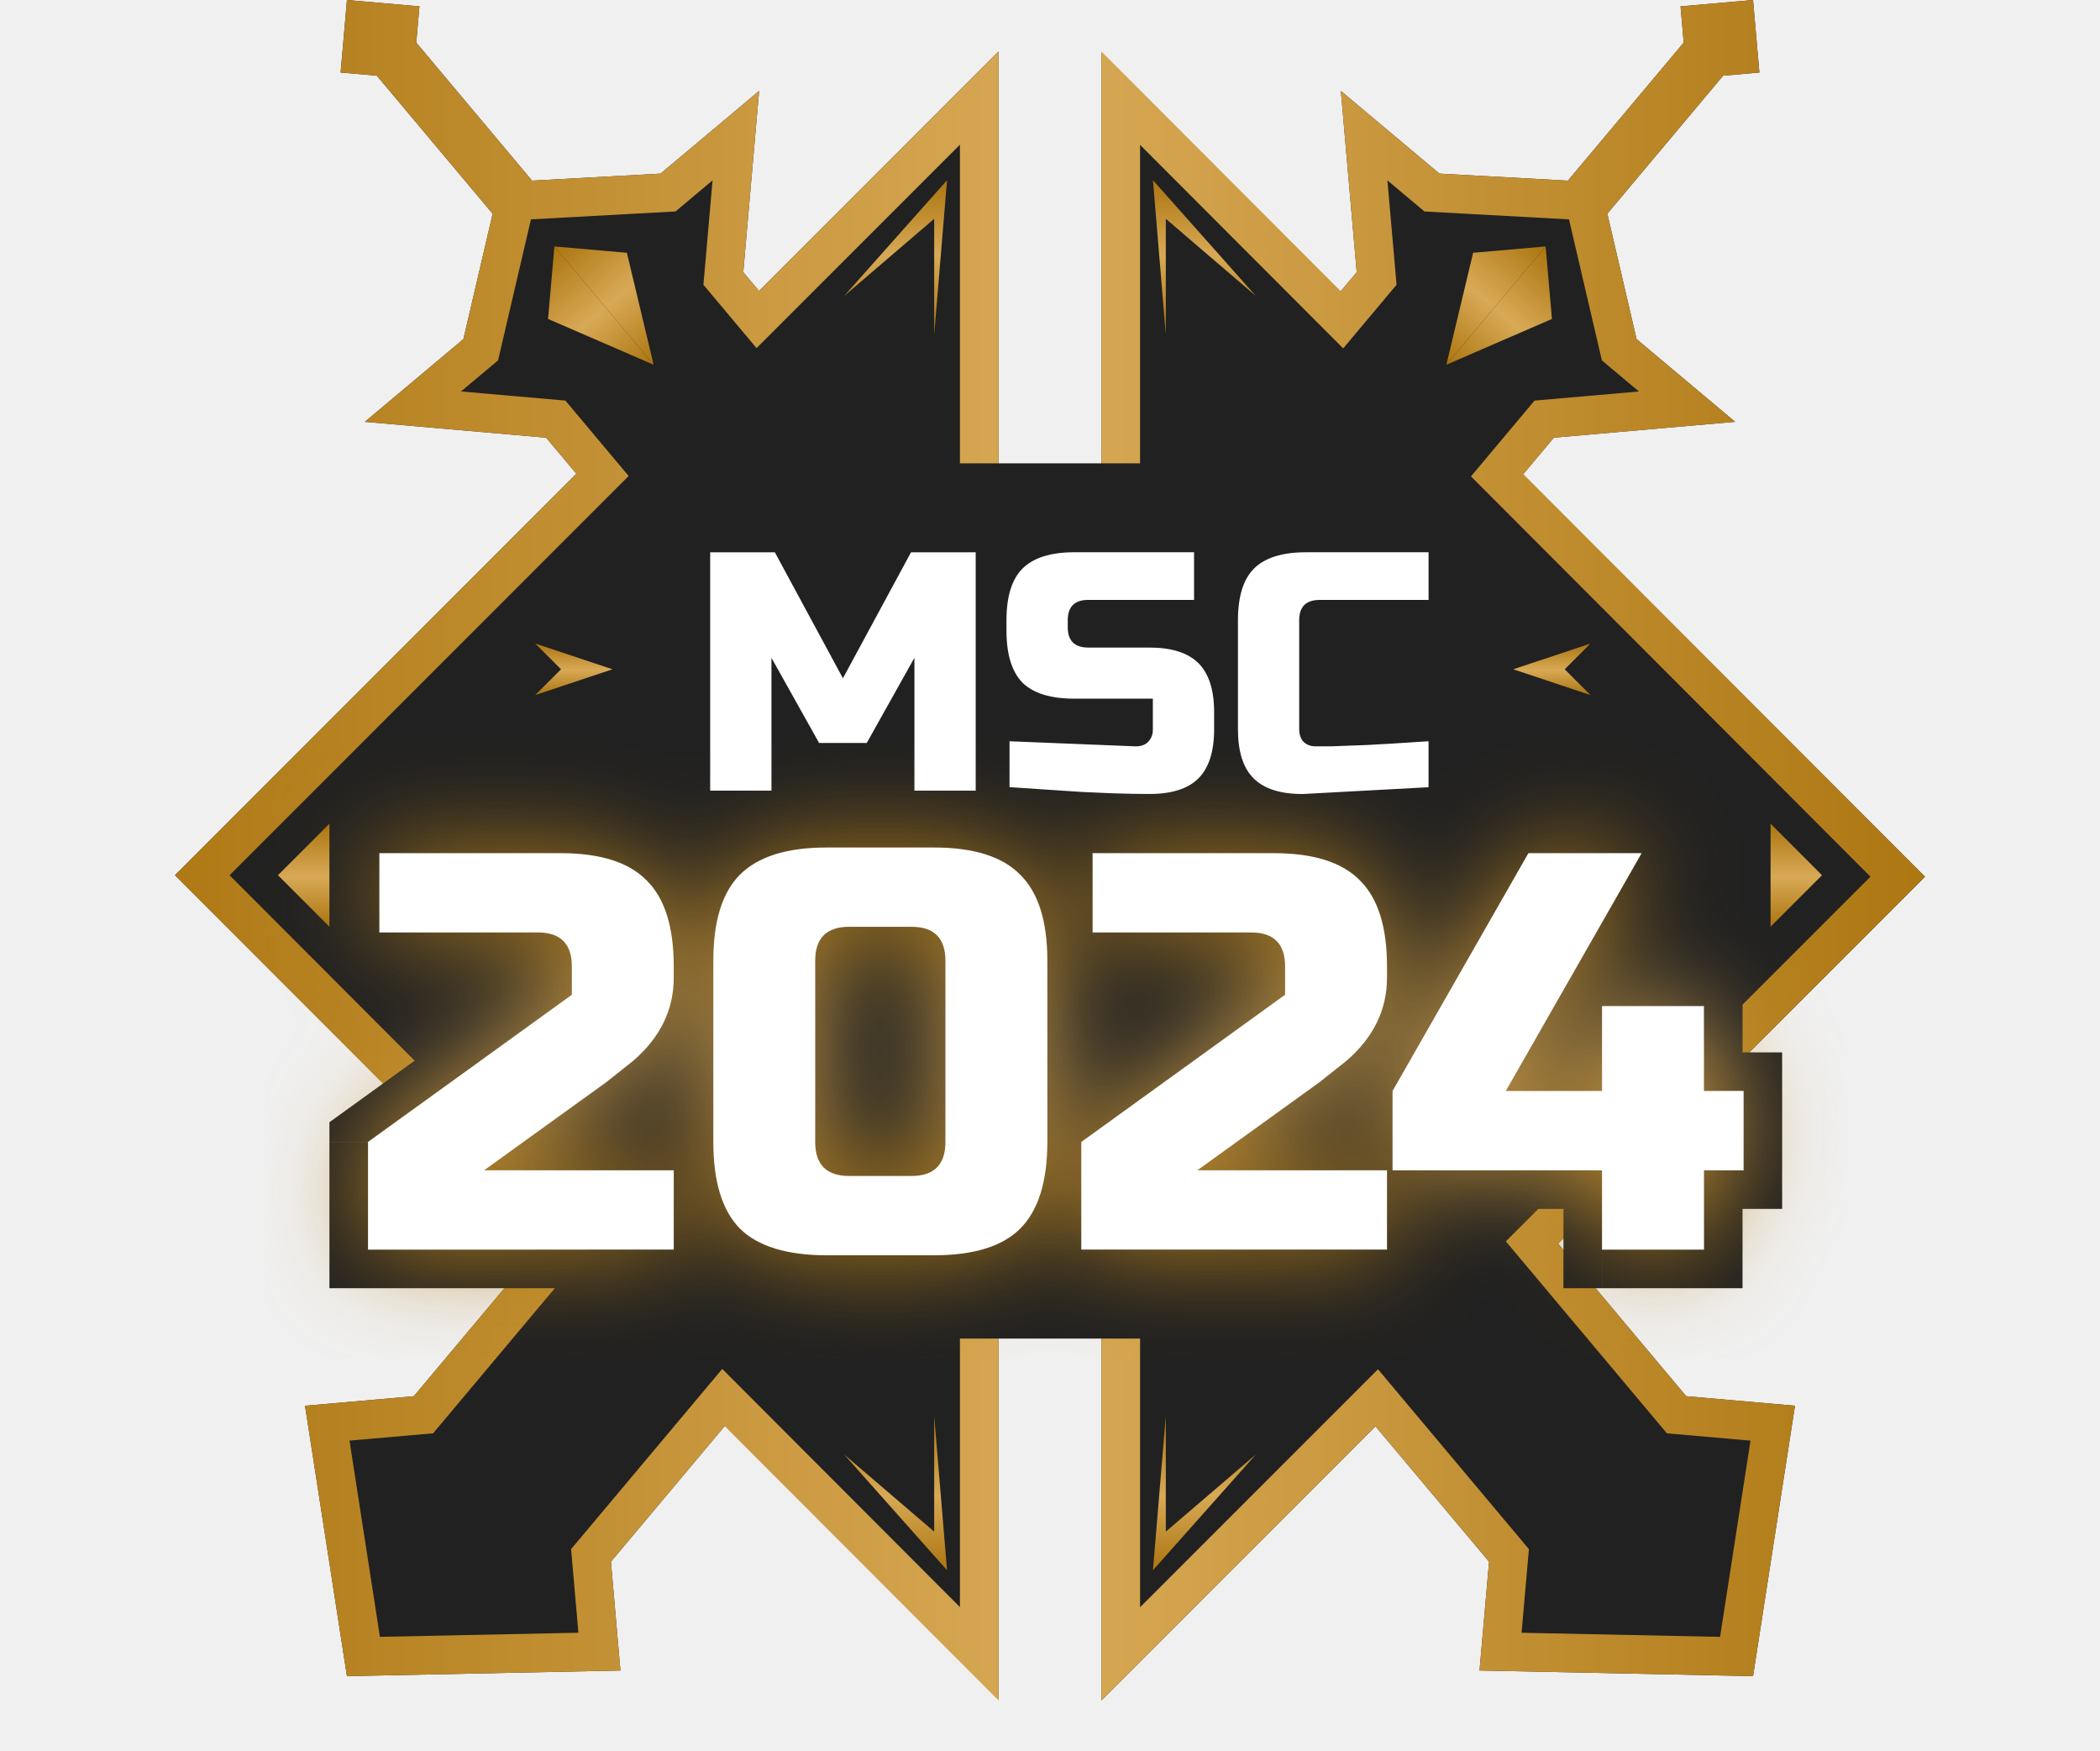
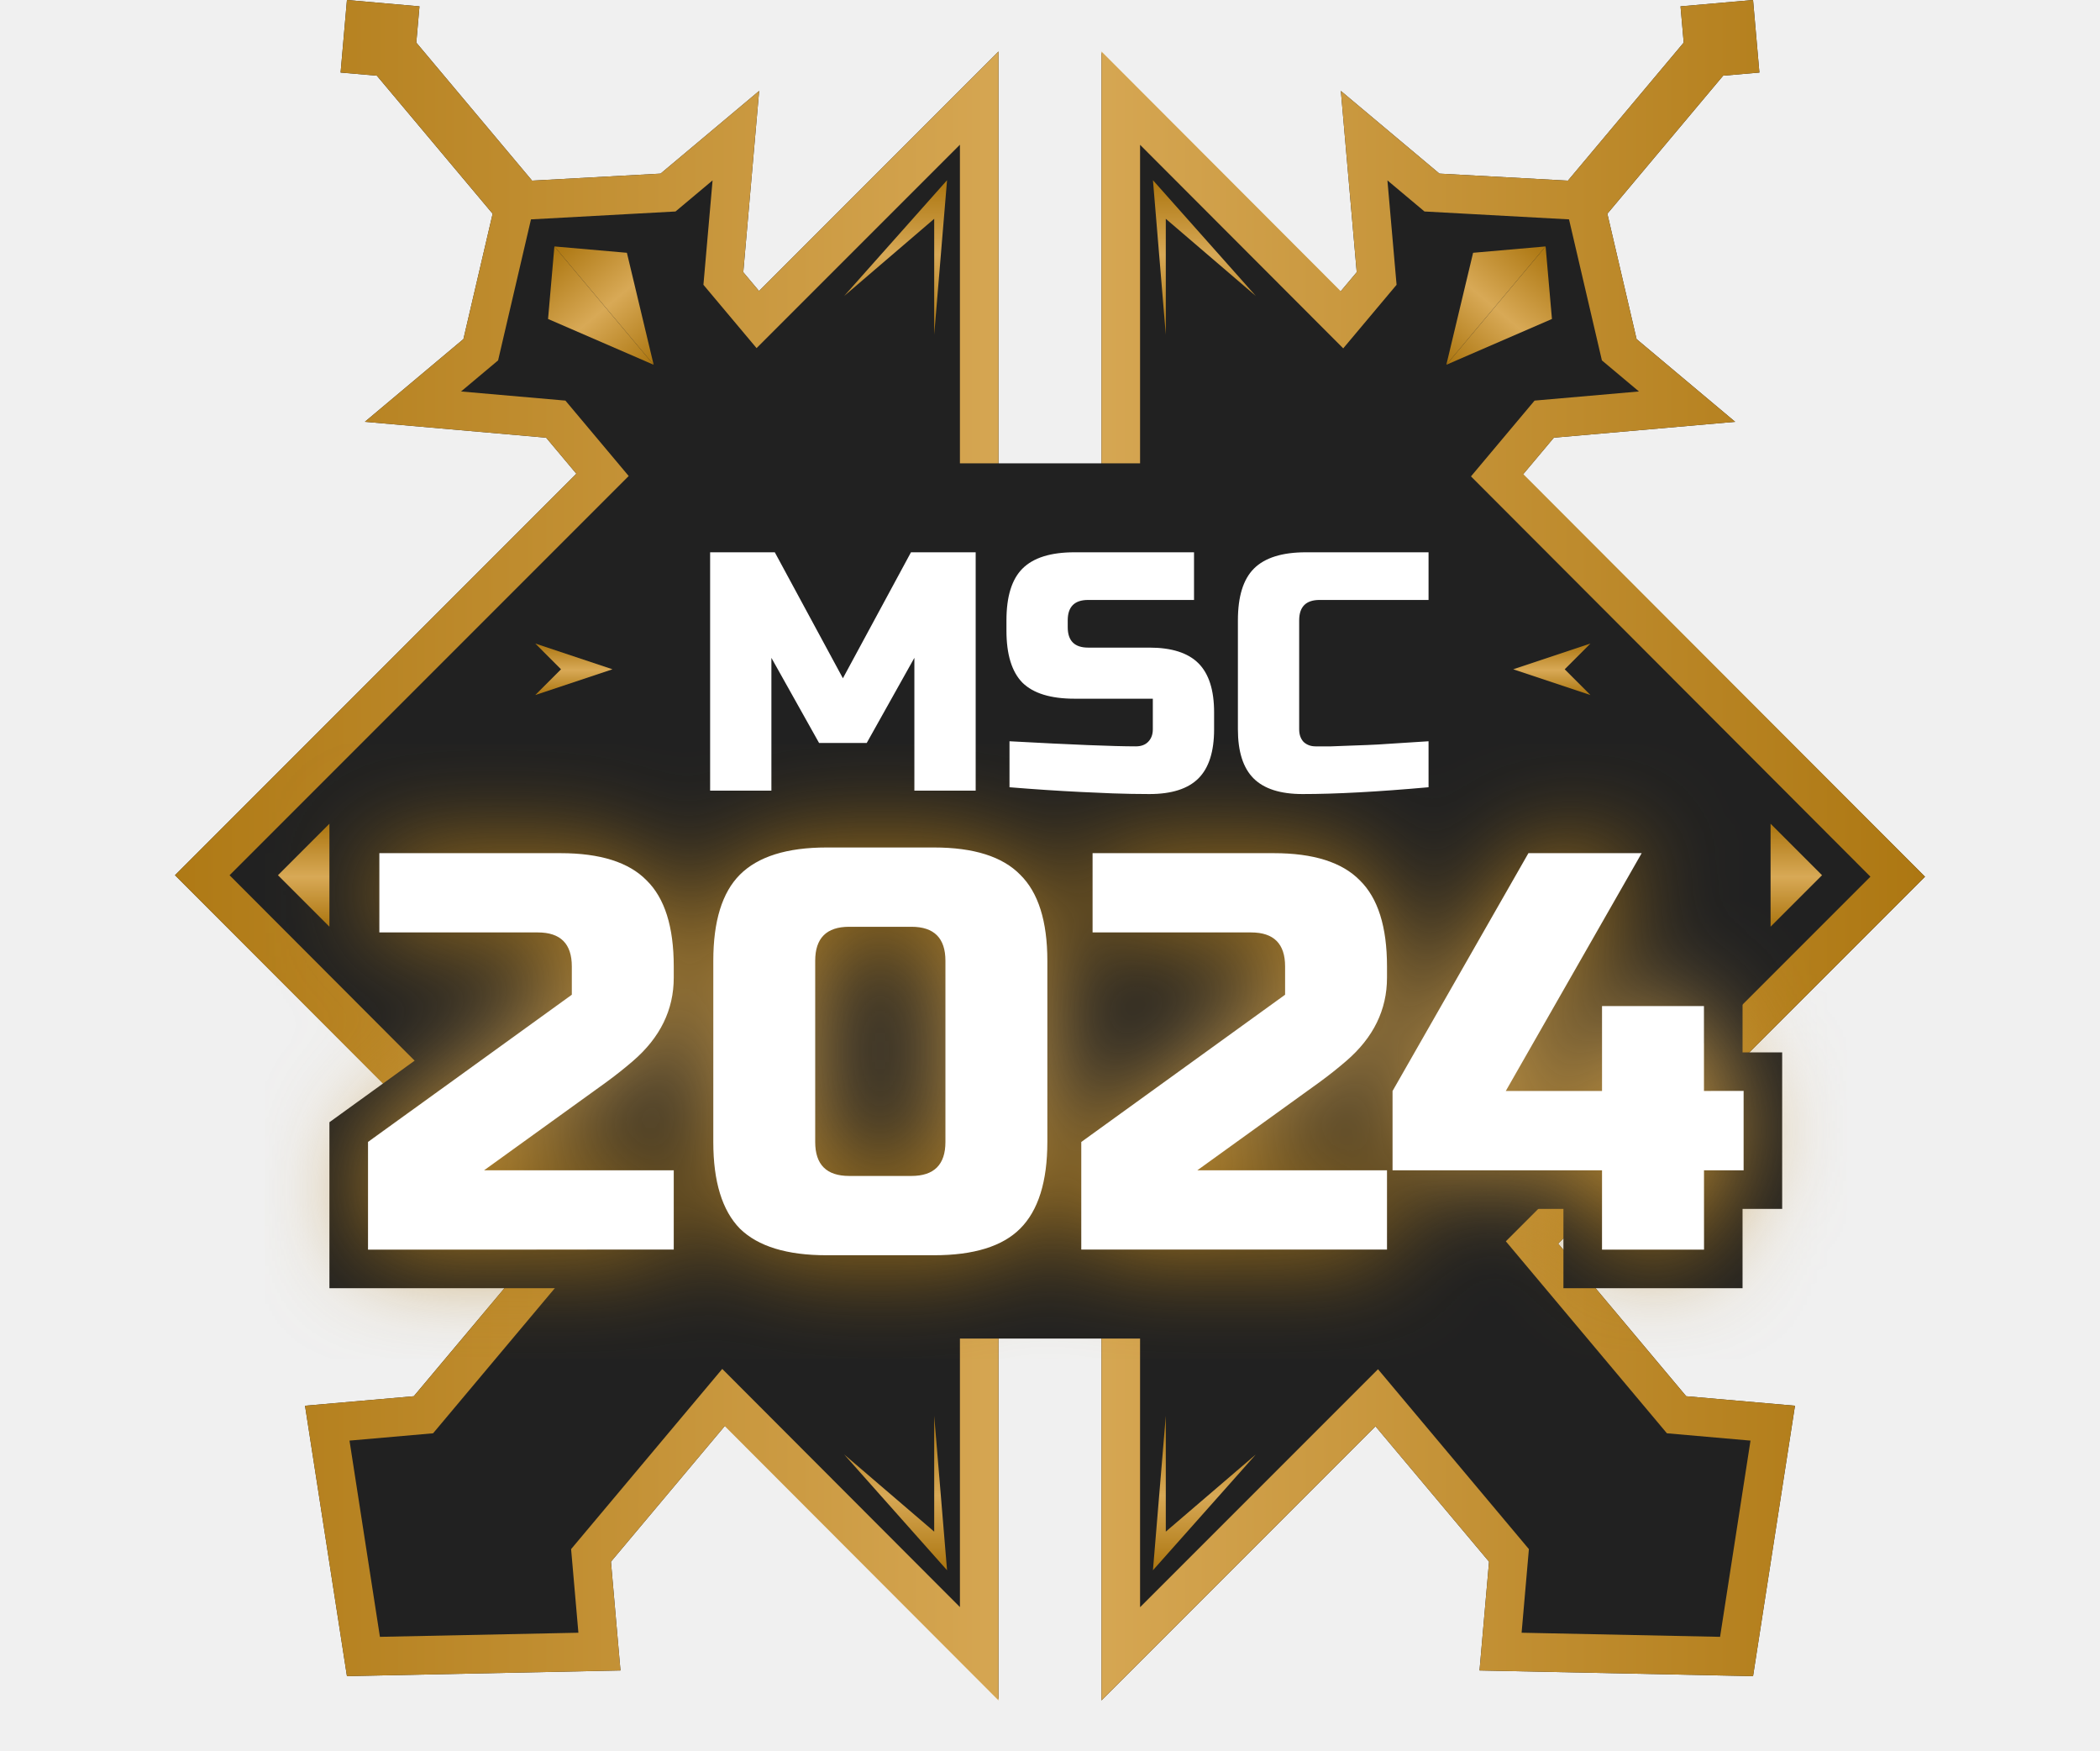
- <svg xmlns="http://www.w3.org/2000/svg" width="84" height="70" fill="none">
-   <g fill-rule="evenodd">
-     <path d="M70.376 2.901L70.122 0l-2.901.254.127 1.45-4.632 5.52-5.139-.281-3.943-3.308.634 7.251-.658.784-9.552-9.552v20.936L42 25.507l-2.059-2.454V2.059l-9.579 9.579-.631-.752.634-7.251-3.943 3.308-5.139.281-4.632-5.52.127-1.45L13.878 0l-.254 2.901 1.45.127 4.632 5.52-1.169 5.012-3.943 3.309 7.251.634 1.21 1.442L7 35l14.7 14.7-5.148 6.135-4.351.381 1.677 10.814 10.94-.226-.381-4.351 4.569-5.445 10.935 10.934V43.976L42 41.522l2.059 2.454V68L55.02 57.039l4.542 5.413-.381 4.351 10.941.226 1.677-10.814-4.351-.381-5.121-6.103L77 35.059 60.918 18.976l1.236-1.474 7.251-.634-3.943-3.309-1.169-5.012 4.632-5.52 1.45-.127z" fill="#212121" />
-     <path d="M62.154 17.503l7.251-.634-3.943-3.309-1.169-5.012 4.632-5.52 1.45-.127L70.122 0l-2.901.254.127 1.45-4.632 5.52-5.139-.281-3.943-3.308.634 7.251-.639.761-9.571-9.588v20.995L42 25.507l-2.059-2.454V2.059l-9.579 9.579-.631-.752.634-7.251-3.943 3.308-5.139.281-4.632-5.52.127-1.45L13.878 0l-.254 2.901 1.45.127 4.632 5.52-1.169 5.012-3.943 3.309 7.251.634 1.21 1.442L7 35l14.688 14.714-5.136 6.121-4.351.381 1.677 10.814 10.94-.226-.381-4.351 4.551-5.424L39.941 68V43.976L42 41.522l2.059 2.454V68L55.02 57.039l4.542 5.413-.381 4.351 10.941.226 1.677-10.814-4.351-.381-5.121-6.103L77 35.059 60.931 18.961l1.224-1.458zm12.663 17.555L58.839 19.051l2.543-3.031 4.175-.365-1.482-1.243-1.315-5.639-5.782-.316-1.481-1.243.365 4.175-2.134 2.543-8.126-8.14v17.824L42 27.909l-3.603-4.294V5.787l-8.135 8.134-2.125-2.533.365-4.175-1.482 1.243-5.782.316-1.315 5.639-1.482 1.243 4.175.365 2.53 3.016L9.183 35.001 23.78 49.624l-6.456 7.694-3.344.292 1.217 7.847 7.939-.164-.292-3.344 6.046-7.206 9.507 9.524V43.414L42 39.12l3.603 4.294v20.859l9.517-9.517 6.036 7.194-.293 3.344 7.94.164 1.217-7.847-3.344-.292-6.442-7.677 14.583-14.583z" fill="url(#C)" />
+ <svg xmlns="http://www.w3.org/2000/svg" width="84" height="70" viewBox="0 0 84 70" fill="none">
+   <g id="msc2024">
+     <g id="icon-sticker-msc2024-inside">
+       <path id="shape" fill-rule="evenodd" clip-rule="evenodd" d="M70.376 2.901L70.122 0L67.221 0.254L67.348 1.704L62.717 7.224L57.577 6.943L53.634 3.635L54.269 10.886L53.611 11.67L44.059 2.117V23.053L42 25.507L39.941 23.053V2.059L30.362 11.638L29.731 10.886L30.366 3.635L26.423 6.943L21.284 7.224L16.652 1.704L16.779 0.254L13.878 0L13.624 2.901L15.075 3.027L19.706 8.547L18.537 13.56L14.594 16.868L21.846 17.503L23.055 18.945L7 35L21.7 49.7L16.552 55.835L12.201 56.215L13.878 67.029L24.819 66.802L24.438 62.452L29.007 57.007L39.941 67.941V43.975L42 41.522L44.059 43.975V68L55.02 57.038L59.562 62.452L59.181 66.802L70.122 67.029L71.799 56.215L67.448 55.835L62.327 49.732L77 35.059L60.918 18.976L62.154 17.503L69.406 16.868L65.463 13.56L64.294 8.547L68.925 3.027L70.376 2.901Z" fill="#212121" />
+       <path id="stroke (Stroke)" fill-rule="evenodd" clip-rule="evenodd" d="M62.154 17.503L69.406 16.868L65.463 13.56L64.294 8.547L68.925 3.027L70.376 2.901L70.122 0L67.221 0.254L67.348 1.704L62.717 7.224L57.577 6.943L53.634 3.635L54.269 10.886L53.63 11.647L44.059 2.059V23.053L42 25.507L39.941 23.053V2.059L30.362 11.638L29.731 10.886L30.366 3.635L26.423 6.943L21.284 7.224L16.652 1.704L16.779 0.254L13.878 0L13.624 2.901L15.075 3.027L19.706 8.547L18.537 13.56L14.594 16.868L21.846 17.503L23.055 18.945L7 35L21.688 49.714L16.552 55.835L12.201 56.215L13.878 67.029L24.819 66.802L24.438 62.452L28.989 57.028L39.941 68V43.975L42 41.522L44.059 43.975V68L55.02 57.038L59.562 62.452L59.181 66.802L70.122 67.029L71.799 56.215L67.448 55.835L62.327 49.732L77 35.059L60.931 18.961L62.154 17.503ZM74.817 35.058L58.839 19.051L61.383 16.02L65.558 15.655L64.076 14.412L62.761 8.773L56.979 8.457L55.497 7.214L55.863 11.389L53.729 13.931L45.603 5.791V23.616L42 27.909L38.397 23.615V5.787L30.263 13.921L28.137 11.389L28.503 7.214L27.021 8.457L21.239 8.773L19.924 14.412L18.442 15.655L22.617 16.02L25.148 19.036L9.183 35.001L23.779 49.624L17.324 57.317L13.98 57.61L15.197 65.457L23.136 65.293L22.844 61.949L28.89 54.743L38.397 64.267V43.413L42 39.12L45.603 43.413V64.272L55.12 54.755L61.156 61.949L60.864 65.293L68.803 65.457L70.02 57.61L66.676 57.317L60.234 49.64L74.817 35.058Z" fill="url(#paint0_linear_349_185)" />
+       <rect id="Rectangle 256" x="32.735" y="18.529" width="18.529" height="35" fill="#212121" />
+       <g id="2024">
+         <g id="2024_2">
+           <mask id="path-4-outside-1_349_185" maskUnits="userSpaceOnUse" x="12.268" y="31.971" width="60" height="20" fill="black">
+             <rect fill="white" x="12.268" y="31.971" width="60" height="20" />
+             <path d="M26.95 39.1C26.95 40.383 26.407 41.493 25.319 42.429C24.987 42.716 24.625 43.003 24.232 43.29L19.363 46.8H26.95V49.971H14.721V45.668L22.873 39.779V38.647C22.873 37.741 22.421 37.288 21.515 37.288H15.174V34.118H22.421C24.006 34.118 25.153 34.48 25.863 35.205C26.588 35.914 26.95 37.062 26.95 38.647V39.1ZM37.817 38.421C37.817 37.515 37.364 37.062 36.458 37.062H33.967C33.061 37.062 32.608 37.515 32.608 38.421V45.668C32.608 46.574 33.061 47.026 33.967 47.026H36.458C37.364 47.026 37.817 46.574 37.817 45.668V38.421ZM41.894 45.668C41.894 47.253 41.531 48.408 40.806 49.133C40.097 49.842 38.949 50.197 37.364 50.197H33.061C31.476 50.197 30.321 49.842 29.596 49.133C28.887 48.408 28.532 47.253 28.532 45.668V38.421C28.532 36.835 28.887 35.688 29.596 34.978C30.321 34.254 31.476 33.891 33.061 33.891H37.364C38.949 33.891 40.097 34.254 40.806 34.978C41.531 35.688 41.894 36.835 41.894 38.421V45.668ZM55.48 39.1C55.48 40.383 54.937 41.493 53.849 42.429C53.517 42.716 53.155 43.003 52.762 43.29L47.893 46.8H55.48V49.971H43.251V45.668L51.404 39.779V38.647C51.404 37.741 50.951 37.288 50.045 37.288H43.703V34.118H50.951C52.536 34.118 53.683 34.48 54.393 35.205C55.118 35.914 55.48 37.062 55.48 38.647V39.1ZM64.081 46.8H55.702V43.629L61.137 34.118H65.667L60.231 43.629H64.081V40.232H68.158V43.629H69.743V46.8H68.158V49.971H64.081V46.8Z" />
+           </mask>
+           <path d="M26.95 39.1C26.95 40.383 26.407 41.493 25.319 42.429C24.987 42.716 24.625 43.003 24.232 43.29L19.363 46.8H26.95V49.971H14.721V45.668L22.873 39.779V38.647C22.873 37.741 22.421 37.288 21.515 37.288H15.174V34.118H22.421C24.006 34.118 25.153 34.48 25.863 35.205C26.588 35.914 26.95 37.062 26.95 38.647V39.1ZM37.817 38.421C37.817 37.515 37.364 37.062 36.458 37.062H33.967C33.061 37.062 32.608 37.515 32.608 38.421V45.668C32.608 46.574 33.061 47.026 33.967 47.026H36.458C37.364 47.026 37.817 46.574 37.817 45.668V38.421ZM41.894 45.668C41.894 47.253 41.531 48.408 40.806 49.133C40.097 49.842 38.949 50.197 37.364 50.197H33.061C31.476 50.197 30.321 49.842 29.596 49.133C28.887 48.408 28.532 47.253 28.532 45.668V38.421C28.532 36.835 28.887 35.688 29.596 34.978C30.321 34.254 31.476 33.891 33.061 33.891H37.364C38.949 33.891 40.097 34.254 40.806 34.978C41.531 35.688 41.894 36.835 41.894 38.421V45.668ZM55.48 39.1C55.48 40.383 54.937 41.493 53.849 42.429C53.517 42.716 53.155 43.003 52.762 43.29L47.893 46.8H55.48V49.971H43.251V45.668L51.404 39.779V38.647C51.404 37.741 50.951 37.288 50.045 37.288H43.703V34.118H50.951C52.536 34.118 53.683 34.48 54.393 35.205C55.118 35.914 55.48 37.062 55.48 38.647V39.1ZM64.081 46.8H55.702V43.629L61.137 34.118H65.667L60.231 43.629H64.081V40.232H68.158V43.629H69.743V46.8H68.158V49.971H64.081V46.8Z" fill="#212121" />
+           <path d="M25.319 42.429L24.312 41.259L24.31 41.261L25.319 42.429ZM24.232 43.29L25.135 44.542L25.143 44.536L24.232 43.29ZM19.363 46.8L18.46 45.547L14.581 48.344H19.363V46.8ZM26.95 46.8H28.494V45.256H26.95V46.8ZM26.95 49.971V51.515H28.494V49.971H26.95ZM14.721 49.971H13.177V51.515H14.721V49.971ZM14.721 45.668L13.816 44.416L13.177 44.878V45.668H14.721ZM22.873 39.779L23.778 41.031L24.418 40.569V39.779H22.873ZM15.174 37.288H13.629V38.832H15.174V37.288ZM15.174 34.118V32.574H13.629V34.118H15.174ZM25.863 35.205L24.76 36.285L24.771 36.297L24.783 36.308L25.863 35.205ZM25.406 39.1C25.406 39.878 25.103 40.578 24.312 41.259L26.327 43.599C27.71 42.408 28.494 40.889 28.494 39.1H25.406ZM24.31 41.261C24.013 41.517 23.684 41.778 23.321 42.043L25.143 44.536C25.566 44.227 25.962 43.915 26.329 43.598L24.31 41.261ZM23.329 42.037L18.46 45.547L20.266 48.053L25.135 44.542L23.329 42.037ZM19.363 48.344H26.95V45.256H19.363V48.344ZM25.406 46.8V49.971H28.494V46.8H25.406ZM26.95 48.426H14.721V51.515H26.95V48.426ZM16.265 49.971V45.668H13.177V49.971H16.265ZM15.625 46.919L23.778 41.031L21.97 38.528L13.816 44.416L15.625 46.919ZM24.418 39.779V38.647H21.329V39.779H24.418ZM24.418 38.647C24.418 37.956 24.244 37.154 23.626 36.536C23.008 35.918 22.206 35.744 21.515 35.744V38.832C21.617 38.832 21.644 38.846 21.621 38.838C21.59 38.828 21.517 38.795 21.442 38.72C21.367 38.644 21.334 38.571 21.324 38.541C21.316 38.518 21.329 38.545 21.329 38.647H24.418ZM21.515 35.744H15.174V38.832H21.515V35.744ZM16.718 37.288V34.118H13.629V37.288H16.718ZM15.174 35.662H22.421V32.574H15.174V35.662ZM22.421 35.662C23.819 35.662 24.468 35.988 24.76 36.285L26.966 34.124C25.838 32.972 24.193 32.574 22.421 32.574V35.662ZM24.783 36.308C25.08 36.599 25.406 37.249 25.406 38.647H28.494C28.494 36.874 28.095 35.229 26.943 34.101L24.783 36.308ZM25.406 38.647V39.1H28.494V38.647H25.406ZM40.806 49.133L39.715 48.041V48.041L40.806 49.133ZM29.596 49.133L28.493 50.213L28.504 50.225L28.516 50.236L29.596 49.133ZM29.596 34.978L28.504 33.886L28.504 33.886L29.596 34.978ZM40.806 34.978L39.703 36.059L39.715 36.07L39.726 36.081L40.806 34.978ZM39.361 38.421C39.361 37.73 39.187 36.928 38.569 36.31C37.951 35.691 37.149 35.518 36.458 35.518V38.606C36.561 38.606 36.587 38.619 36.564 38.612C36.534 38.601 36.461 38.569 36.386 38.493C36.31 38.418 36.277 38.345 36.267 38.314C36.26 38.291 36.273 38.318 36.273 38.421H39.361ZM36.458 35.518H33.967V38.606H36.458V35.518ZM33.967 35.518C33.276 35.518 32.474 35.691 31.856 36.31C31.238 36.928 31.064 37.73 31.064 38.421H34.152C34.152 38.318 34.166 38.291 34.158 38.314C34.148 38.345 34.115 38.418 34.04 38.493C33.964 38.569 33.891 38.601 33.861 38.612C33.838 38.619 33.865 38.606 33.967 38.606V35.518ZM31.064 38.421V45.668H34.152V38.421H31.064ZM31.064 45.668C31.064 46.359 31.238 47.16 31.856 47.779C32.474 48.397 33.276 48.571 33.967 48.571V45.482C33.865 45.482 33.838 45.469 33.861 45.477C33.891 45.487 33.964 45.52 34.04 45.595C34.115 45.67 34.148 45.743 34.158 45.774C34.166 45.797 34.152 45.77 34.152 45.668H31.064ZM33.967 48.571H36.458V45.482H33.967V48.571ZM36.458 48.571C37.149 48.571 37.951 48.397 38.569 47.779C39.187 47.16 39.361 46.359 39.361 45.668H36.273C36.273 45.77 36.26 45.797 36.267 45.774C36.277 45.743 36.31 45.67 36.386 45.595C36.461 45.52 36.534 45.487 36.564 45.477C36.587 45.469 36.561 45.482 36.458 45.482V48.571ZM39.361 45.668V38.421H36.273V45.668H39.361ZM40.349 45.668C40.349 47.062 40.025 47.73 39.715 48.041L41.898 50.224C43.037 49.086 43.438 47.444 43.438 45.668H40.349ZM39.715 48.041C39.424 48.331 38.77 48.653 37.364 48.653V51.741C39.129 51.741 40.77 51.353 41.898 50.224L39.715 48.041ZM37.364 48.653H33.061V51.741H37.364V48.653ZM33.061 48.653C31.66 48.653 30.986 48.333 30.677 48.029L28.516 50.236C29.655 51.352 31.292 51.741 33.061 51.741V48.653ZM30.699 48.052C30.396 47.742 30.076 47.069 30.076 45.668H26.988C26.988 47.437 27.377 49.073 28.493 50.213L30.699 48.052ZM30.076 45.668V38.421H26.988V45.668H30.076ZM30.076 38.421C30.076 37.015 30.398 36.361 30.688 36.07L28.504 33.886C27.375 35.015 26.988 36.656 26.988 38.421H30.076ZM30.688 36.07C30.998 35.76 31.667 35.435 33.061 35.435V32.347C31.285 32.347 29.643 32.748 28.504 33.886L30.688 36.07ZM33.061 35.435H37.364V32.347H33.061V35.435ZM37.364 35.435C38.762 35.435 39.412 35.761 39.703 36.059L41.91 33.898C40.782 32.746 39.137 32.347 37.364 32.347V35.435ZM39.726 36.081C40.024 36.373 40.349 37.023 40.349 38.421H43.438C43.438 36.648 43.039 35.003 41.887 33.875L39.726 36.081ZM40.349 38.421V45.668H43.438V38.421H40.349ZM53.849 42.429L52.842 41.259L52.84 41.261L53.849 42.429ZM52.762 43.29L53.665 44.542L53.673 44.536L52.762 43.29ZM47.893 46.8L46.99 45.547L43.111 48.344H47.893V46.8ZM55.48 46.8H57.024V45.256H55.48V46.8ZM55.48 49.971V51.515H57.024V49.971H55.48ZM43.251 49.971H41.706V51.515H43.251V49.971ZM43.251 45.668L42.346 44.416L41.706 44.878V45.668H43.251ZM51.404 39.779L52.308 41.031L52.948 40.569V39.779H51.404ZM43.703 37.288H42.159V38.832H43.703V37.288ZM43.703 34.118V32.574H42.159V34.118H43.703ZM54.393 35.205L53.29 36.285L53.301 36.297L53.313 36.308L54.393 35.205ZM53.936 39.1C53.936 39.878 53.633 40.578 52.842 41.259L54.857 43.599C56.24 42.408 57.024 40.889 57.024 39.1H53.936ZM52.84 41.261C52.543 41.517 52.214 41.778 51.851 42.043L53.673 44.536C54.096 44.227 54.492 43.915 54.859 43.598L52.84 41.261ZM51.859 42.037L46.99 45.547L48.796 48.053L53.665 44.542L51.859 42.037ZM47.893 48.344H55.48V45.256H47.893V48.344ZM53.936 46.8V49.971H57.024V46.8H53.936ZM55.48 48.426H43.251V51.515H55.48V48.426ZM44.795 49.971V45.668H41.706V49.971H44.795ZM44.155 46.919L52.308 41.031L50.499 38.528L42.346 44.416L44.155 46.919ZM52.948 39.779V38.647H49.859V39.779H52.948ZM52.948 38.647C52.948 37.956 52.774 37.154 52.156 36.536C51.538 35.918 50.736 35.744 50.045 35.744V38.832C50.147 38.832 50.174 38.846 50.151 38.838C50.12 38.828 50.047 38.795 49.972 38.72C49.897 38.644 49.864 38.571 49.854 38.541C49.846 38.518 49.859 38.545 49.859 38.647H52.948ZM50.045 35.744H43.703V38.832H50.045V35.744ZM45.248 37.288V34.118H42.159V37.288H45.248ZM43.703 35.662H50.951V32.574H43.703V35.662ZM50.951 35.662C52.349 35.662 52.998 35.988 53.29 36.285L55.496 34.124C54.368 32.972 52.723 32.574 50.951 32.574V35.662ZM53.313 36.308C53.61 36.599 53.936 37.249 53.936 38.647H57.024C57.024 36.874 56.625 35.229 55.473 34.101L53.313 36.308ZM53.936 38.647V39.1H57.024V38.647H53.936ZM64.081 46.8H65.626V45.256H64.081V46.8ZM55.702 46.8H54.158V48.344H55.702V46.8ZM55.702 43.629L54.361 42.863L54.158 43.219V43.629H55.702ZM61.137 34.118V32.574H60.241L59.797 33.352L61.137 34.118ZM65.667 34.118L67.007 34.884L68.328 32.574H65.667V34.118ZM60.231 43.629L58.891 42.863L57.571 45.173H60.231V43.629ZM64.081 43.629V45.173H65.626V43.629H64.081ZM64.081 40.232V38.688H62.537V40.232H64.081ZM68.158 40.232H69.702V38.688H68.158V40.232ZM68.158 43.629H66.614V45.173H68.158V43.629ZM69.743 43.629H71.287V42.085H69.743V43.629ZM69.743 46.8V48.344H71.287V46.8H69.743ZM68.158 46.8V45.256H66.614V46.8H68.158ZM68.158 49.971V51.515H69.702V49.971H68.158ZM64.081 49.971H62.537V51.515H64.081V49.971ZM64.081 45.256H55.702V48.344H64.081V45.256ZM57.246 46.8V43.629H54.158V46.8H57.246ZM57.043 44.395L62.478 34.884L59.797 33.352L54.361 42.863L57.043 44.395ZM61.137 35.662H65.667V32.574H61.137V35.662ZM64.326 33.352L58.891 42.863L61.572 44.395L67.007 34.884L64.326 33.352ZM60.231 45.173H64.081V42.085H60.231V45.173ZM65.626 43.629V40.232H62.537V43.629H65.626ZM64.081 41.776H68.158V38.688H64.081V41.776ZM66.614 40.232V43.629H69.702V40.232H66.614ZM68.158 45.173H69.743V42.085H68.158V45.173ZM68.199 43.629V46.8H71.287V43.629H68.199ZM69.743 45.256H68.158V48.344H69.743V45.256ZM66.614 46.8V49.971H69.702V46.8H66.614ZM68.158 48.426H64.081V51.515H68.158V48.426ZM65.626 49.971V46.8H62.537V49.971H65.626Z" fill="#212121" mask="url(#path-4-outside-1_349_185)" />
+         </g>
+         <g id="2024_3" filter="url(#filter0_f_349_185)">
+           <path d="M26.95 39.1C26.95 40.383 26.407 41.493 25.319 42.429C24.987 42.716 24.625 43.003 24.232 43.29L19.363 46.8H26.95V49.971H14.721V45.668L22.873 39.779V38.647C22.873 37.741 22.421 37.288 21.515 37.288H15.174V34.118H22.421C24.006 34.118 25.153 34.48 25.863 35.205C26.588 35.914 26.95 37.062 26.95 38.647V39.1ZM37.817 38.421C37.817 37.515 37.364 37.062 36.458 37.062H33.967C33.061 37.062 32.608 37.515 32.608 38.421V45.668C32.608 46.574 33.061 47.026 33.967 47.026H36.458C37.364 47.026 37.817 46.574 37.817 45.668V38.421ZM41.894 45.668C41.894 47.253 41.531 48.408 40.806 49.133C40.097 49.842 38.949 50.197 37.364 50.197H33.061C31.476 50.197 30.321 49.842 29.596 49.133C28.887 48.408 28.532 47.253 28.532 45.668V38.421C28.532 36.835 28.887 35.688 29.596 34.978C30.321 34.254 31.476 33.891 33.061 33.891H37.364C38.949 33.891 40.097 34.254 40.806 34.978C41.531 35.688 41.894 36.835 41.894 38.421V45.668ZM55.48 39.1C55.48 40.383 54.937 41.493 53.849 42.429C53.517 42.716 53.155 43.003 52.762 43.29L47.893 46.8H55.48V49.971H43.251V45.668L51.404 39.779V38.647C51.404 37.741 50.951 37.288 50.045 37.288H43.703V34.118H50.951C52.536 34.118 53.683 34.48 54.393 35.205C55.118 35.914 55.48 37.062 55.48 38.647V39.1ZM64.081 46.8H55.702V43.629L61.137 34.118H65.667L60.231 43.629H64.081V40.232H68.158V43.629H69.743V46.8H68.158V49.971H64.081V46.8Z" fill="url(#paint1_linear_349_185)" />
+         </g>
+         <path id="2024_4" d="M26.95 39.1C26.95 40.383 26.407 41.493 25.319 42.429C24.987 42.716 24.625 43.003 24.232 43.29L19.363 46.8H26.95V49.971H14.721V45.668L22.873 39.779V38.647C22.873 37.741 22.421 37.288 21.515 37.288H15.174V34.118H22.421C24.006 34.118 25.153 34.48 25.863 35.205C26.588 35.914 26.95 37.062 26.95 38.647V39.1ZM37.817 38.421C37.817 37.515 37.364 37.062 36.458 37.062H33.967C33.061 37.062 32.608 37.515 32.608 38.421V45.668C32.608 46.574 33.061 47.026 33.967 47.026H36.458C37.364 47.026 37.817 46.574 37.817 45.668V38.421ZM41.894 45.668C41.894 47.253 41.531 48.408 40.806 49.133C40.097 49.842 38.949 50.197 37.364 50.197H33.061C31.476 50.197 30.321 49.842 29.596 49.133C28.887 48.408 28.532 47.253 28.532 45.668V38.421C28.532 36.835 28.887 35.688 29.596 34.978C30.321 34.254 31.476 33.891 33.061 33.891H37.364C38.949 33.891 40.097 34.254 40.806 34.978C41.531 35.688 41.894 36.835 41.894 38.421V45.668ZM55.48 39.1C55.48 40.383 54.937 41.493 53.849 42.429C53.517 42.716 53.155 43.003 52.762 43.29L47.893 46.8H55.48V49.971H43.251V45.668L51.404 39.779V38.647C51.404 37.741 50.951 37.288 50.045 37.288H43.703V34.118H50.951C52.536 34.118 53.683 34.48 54.393 35.205C55.118 35.914 55.48 37.062 55.48 38.647V39.1ZM64.081 46.8H55.702V43.629L61.137 34.118H65.667L60.231 43.629H64.081V40.232H68.158V43.629H69.743V46.8H68.158V49.971H64.081V46.8Z" fill="white" />
+       </g>
+       <g id="MSC">
+         <path id="MSC_2" d="M36.575 26.307L34.669 29.711H32.763L30.856 26.307V31.618H28.405V22.086H30.992L33.716 27.124L36.439 22.086H39.027V31.618H36.575V26.307ZM40.38 29.643C42.867 29.779 44.551 29.847 45.432 29.847C45.641 29.847 45.804 29.788 45.922 29.67C46.049 29.543 46.113 29.375 46.113 29.167V27.941H42.981C42.028 27.941 41.333 27.728 40.898 27.301C40.471 26.865 40.258 26.171 40.258 25.218V24.809C40.258 23.856 40.471 23.166 40.898 22.739C41.333 22.303 42.028 22.086 42.981 22.086H47.761V23.992H43.526C42.981 23.992 42.709 24.264 42.709 24.809V25.081C42.709 25.626 42.981 25.898 43.526 25.898H45.977C46.866 25.898 47.52 26.107 47.938 26.525C48.355 26.942 48.564 27.596 48.564 28.486V29.167C48.564 30.056 48.355 30.71 47.938 31.127C47.52 31.545 46.866 31.754 45.977 31.754C45.514 31.754 45.023 31.745 44.506 31.727L43.253 31.672C42.327 31.627 41.37 31.563 40.38 31.482V29.643ZM57.142 31.482C55.117 31.663 53.438 31.754 52.103 31.754C51.214 31.754 50.56 31.545 50.142 31.127C49.725 30.71 49.516 30.056 49.516 29.167V24.809C49.516 23.856 49.729 23.166 50.156 22.739C50.592 22.303 51.286 22.086 52.239 22.086H57.142V23.992H52.784C52.239 23.992 51.967 24.264 51.967 24.809V29.167C51.967 29.375 52.026 29.543 52.144 29.67C52.271 29.788 52.43 29.847 52.621 29.847C52.811 29.847 53.02 29.847 53.247 29.847C53.474 29.838 53.71 29.829 53.955 29.82C54.2 29.811 54.446 29.802 54.691 29.793C54.945 29.784 55.267 29.766 55.657 29.738C56.057 29.711 56.552 29.68 57.142 29.643V31.482Z" fill="white" />
+       </g>
+       <path id="Union" fill-rule="evenodd" clip-rule="evenodd" d="M13.177 32.941L11.118 35L13.177 37.059V35V32.941Z" fill="url(#paint2_linear_349_185)" />
+       <path id="Union_2" fill-rule="evenodd" clip-rule="evenodd" d="M70.823 32.941L72.882 35L70.823 37.059V35V32.941Z" fill="url(#paint3_linear_349_185)" />
+       <path id="Union_3" fill-rule="evenodd" clip-rule="evenodd" d="M24.5 26.765L21.412 25.735L22.441 26.765L21.412 27.794L24.5 26.765Z" fill="url(#paint4_linear_349_185)" />
+       <path id="Union_4" fill-rule="evenodd" clip-rule="evenodd" d="M60.529 26.765L63.618 25.735L62.588 26.765L63.618 27.794L60.529 26.765Z" fill="url(#paint5_linear_349_185)" />
+       <path id="Vector 279" d="M37.882 62.794L37.368 56.618V61.25L33.765 58.162L37.882 62.794Z" fill="url(#paint6_linear_349_185)" />
+       <path id="Vector 281" d="M37.882 7.206L37.368 13.382V8.75L33.765 11.838L37.882 7.206Z" fill="url(#paint7_linear_349_185)" />
+       <path id="Vector 280" d="M46.118 62.794L46.632 56.618V61.25L50.235 58.162L46.118 62.794Z" fill="url(#paint8_linear_349_185)" />
+       <path id="Vector 282" d="M46.118 7.206L46.632 13.382V8.75L50.235 11.838L46.118 7.206Z" fill="url(#paint9_linear_349_185)" />
+       <g id="Group 185">
+         <path id="Vector 277" d="M21.922 12.756L22.176 9.855L26.146 14.587L21.922 12.756Z" fill="url(#paint10_linear_349_185)" />
+         <path id="Vector 278" d="M25.076 10.109L22.176 9.855L26.146 14.587L25.076 10.109Z" fill="url(#paint11_linear_349_185)" />
+       </g>
+       <g id="Group 185_2">
+         <path id="Vector 277_2" d="M62.078 12.756L61.824 9.855L57.854 14.587L62.078 12.756Z" fill="url(#paint12_linear_349_185)" />
+         <path id="Vector 278_2" d="M58.924 10.109L61.824 9.855L57.854 14.587L58.924 10.109Z" fill="url(#paint13_linear_349_185)" />
+       </g>
+     </g>
  </g>
-   <path fill="#212121" d="M32.735 18.529h18.529v35H32.735z" />
-   <mask id="A" maskUnits="userSpaceOnUse" x="12.268" y="31.971" width="60" height="20" fill="#000">
-     <path fill="#fff" d="M12.268 31.971h60v20h-60z" />
-     <path d="M26.95 39.1c0 1.283-.543 2.393-1.631 3.329l-1.087.861-4.869 3.51h7.587v3.171H14.721v-4.303l8.153-5.888v-1.132c0-.906-.453-1.359-1.359-1.359h-6.341v-3.171h7.247c1.585 0 2.733.362 3.442 1.087.725.71 1.087 1.857 1.087 3.442v.453zm10.867-.679c0-.906-.453-1.359-1.359-1.359h-2.491c-.906 0-1.359.453-1.359 1.359v7.247c0 .906.453 1.359 1.359 1.359h2.491c.906 0 1.359-.453 1.359-1.359v-7.247zm4.077 7.247c0 1.585-.362 2.74-1.087 3.465-.71.71-1.857 1.065-3.442 1.065h-4.303c-1.585 0-2.74-.355-3.465-1.065-.71-.725-1.064-1.88-1.064-3.465v-7.247c0-1.585.355-2.733 1.064-3.442.725-.725 1.88-1.087 3.465-1.087h4.303c1.585 0 2.733.362 3.442 1.087.725.71 1.087 1.857 1.087 3.442v7.247zM55.48 39.1c0 1.283-.543 2.393-1.631 3.329l-1.087.861-4.869 3.51h7.587v3.171H43.251v-4.303l8.153-5.888v-1.132c0-.906-.453-1.359-1.359-1.359h-6.341v-3.171h7.247c1.585 0 2.733.362 3.442 1.087.725.71 1.087 1.857 1.087 3.442v.453zm8.601 7.7h-8.379v-3.171l5.435-9.512h4.529l-5.435 9.512h3.85v-3.397h4.076v3.397h1.585V46.8h-1.585v3.171h-4.076V46.8z" />
-   </mask>
-   <use href="#Q" fill="#212121" />
-   <path d="M25.319 42.429l-1.008-1.17-.002.002 1.009 1.169zm-1.087.861l.903 1.253.008-.006-.911-1.247zm-4.869 3.51l-.903-1.253-3.879 2.797h4.782V46.8zm7.587 0h1.544v-1.544H26.95V46.8zm0 3.171v1.544h1.544v-1.544H26.95zm-12.229 0h-1.544v1.544h1.544v-1.544zm0-4.303l-.904-1.252-.64.462v.789h1.544zm8.153-5.888l.904 1.252.64-.462v-.789h-1.544zm-7.7-2.491h-1.544v1.544h1.544v-1.544zm0-3.171v-1.544h-1.544v1.544h1.544zm10.689 1.087l-1.103 1.08.011.012.012.011 1.08-1.103zm-.457 3.895c0 .778-.303 1.477-1.094 2.159l2.015 2.34c1.383-1.191 2.167-2.71 2.167-4.499h-3.088zm-1.096 2.16l-.989.782 1.822 2.493 1.185-.939-2.019-2.337zm-.981.777l-4.869 3.51 1.806 2.505 4.869-3.51-1.806-2.505zm-3.966 6.307h7.587v-3.088h-7.587v3.088zm6.043-1.544v3.171h3.088V46.8h-3.088zm1.544 1.627H14.721v3.088H26.95v-3.088zm-10.685 1.544v-4.303h-3.088v4.303h3.088zm-.64-3.051l8.153-5.888-1.808-2.504-8.153 5.888 1.808 2.504zm8.793-7.14v-1.132h-3.088v1.132h3.088zm0-1.132c0-.691-.174-1.493-.792-2.111s-1.42-.792-2.111-.792v3.088c.102 0 .129.013.106.006a.49.49 0 0 1-.297-.297c-.008-.023.006.004.006.106h3.088zm-2.903-2.903h-6.341v3.088h6.341v-3.088zm-4.797 1.544v-3.171h-3.088v3.171h3.088zm-1.544-1.626h7.247v-3.088h-7.247v3.088zm7.247 0c1.398 0 2.048.326 2.339.623l2.207-2.161c-1.128-1.152-2.773-1.551-4.546-1.551v3.088zm2.362.646c.297.291.623.941.623 2.339h3.088c0-1.773-.399-3.418-1.551-4.546l-2.161 2.207zm.623 2.339v.453h3.088v-.453h-3.088zm15.401 10.485l-1.092-1.092h0l1.092 1.092zm-11.21 0l-1.103 1.08.011.012.012.011 1.08-1.103zm0-14.154l-1.092-1.092h0l1.092 1.092zm11.21 0l-1.103 1.08.011.012.012.011 1.08-1.103zm-1.445 3.442c0-.691-.174-1.493-.792-2.111s-1.42-.792-2.111-.792v3.088c.102 0 .129.013.106.006a.49.49 0 0 1-.297-.297c-.008-.023.006.004.006.106h3.088zm-2.903-2.903h-2.491v3.088h2.491v-3.088zm-2.491 0c-.691 0-1.493.174-2.111.792s-.792 1.42-.792 2.111h3.088c0-.102.013-.129.006-.106a.49.49 0 0 1-.297.297c-.023.008.004-.006.106-.006v-3.088zm-2.903 2.903v7.247h3.088v-7.247h-3.088zm0 7.247c0 .691.174 1.493.792 2.111s1.42.792 2.111.792v-3.088c-.102 0-.129-.013-.106-.006a.49.49 0 0 1 .297.297c.008.023-.006-.004-.006-.106h-3.088zm2.903 2.903h2.491v-3.088h-2.491v3.088zm2.491 0c.691 0 1.493-.174 2.111-.792s.792-1.42.792-2.111h-3.088c0 .102-.013.129-.006.106a.49.49 0 0 1 .297-.297c.023-.008-.004.006-.106.006v3.088zm2.903-2.903v-7.247h-3.088v7.247h3.088zm.988 0c0 1.394-.324 2.063-.635 2.373l2.184 2.184c1.139-1.139 1.539-2.781 1.539-4.557h-3.088zm-.635 2.373c-.29.29-.945.612-2.35.612v3.088c1.765 0 3.405-.388 4.534-1.517l-2.184-2.184zm-2.35.612h-4.303v3.088h4.303v-3.088zm-4.303 0c-1.402 0-2.075-.32-2.385-.623l-2.161 2.206c1.14 1.116 2.776 1.505 4.545 1.505v-3.088zm-2.362-.601c-.303-.31-.623-.983-.623-2.385h-3.088c0 1.769.389 3.406 1.505 4.545l2.207-2.161zm-.623-2.385v-7.247h-3.088v7.247h3.088zm0-7.247c0-1.406.322-2.06.612-2.351l-2.184-2.184c-1.129 1.129-1.517 2.769-1.517 4.534h3.088zm.612-2.351c.311-.31.979-.635 2.373-.635v-3.088c-1.776 0-3.418.4-4.557 1.539l2.184 2.184zm2.373-.635h4.303v-3.088h-4.303v3.088zm4.303 0c1.398 0 2.048.326 2.339.623l2.206-2.161c-1.128-1.152-2.773-1.551-4.546-1.551v3.088zm2.362.646c.297.291.623.941.623 2.339h3.088c0-1.773-.399-3.418-1.551-4.546l-2.161 2.207zm.623 2.339v7.247h3.088v-7.247h-3.088zm13.5 4.008l-1.008-1.17-.002.002 1.009 1.169zm-1.087.861l.903 1.253.008-.006-.911-1.247zm-4.869 3.51l-.903-1.253-3.879 2.797h4.782V46.8zm7.587 0h1.544v-1.544H55.48V46.8zm0 3.171v1.544h1.544v-1.544H55.48zm-12.229 0h-1.544v1.544h1.544v-1.544zm0-4.303l-.904-1.252-.64.462v.789h1.544zm8.153-5.888l.904 1.252.64-.462v-.789h-1.544zm-7.7-2.491h-1.544v1.544h1.544v-1.544zm0-3.171v-1.544h-1.544v1.544h1.544zm10.689 1.087l-1.103 1.08.011.012.012.011 1.08-1.103zm-.457 3.895c0 .778-.303 1.477-1.094 2.159l2.015 2.34c1.383-1.191 2.167-2.71 2.167-4.499h-3.088zm-1.096 2.16l-.989.782 1.822 2.493 1.185-.939-2.019-2.337zm-.981.777l-4.869 3.51 1.806 2.505 4.869-3.51-1.806-2.505zm-3.966 6.307h7.587v-3.088h-7.587v3.088zm6.043-1.544v3.171h3.088V46.8h-3.088zm1.544 1.627H43.251v3.088H55.48v-3.088zm-10.685 1.544v-4.303h-3.088v4.303h3.088zm-.64-3.051l8.153-5.888-1.808-2.504-8.153 5.888 1.808 2.504zm8.793-7.14v-1.132h-3.088v1.132h3.088zm0-1.132c0-.691-.174-1.493-.792-2.111s-1.42-.792-2.111-.792v3.088c.102 0 .129.013.106.006a.49.49 0 0 1-.297-.297c-.008-.023.006.004.006.106h3.088zm-2.903-2.903h-6.341v3.088h6.341v-3.088zm-4.797 1.544v-3.171h-3.088v3.171h3.088zm-1.544-1.626h7.247v-3.088h-7.247v3.088zm7.247 0c1.398 0 2.048.326 2.339.623l2.207-2.161c-1.128-1.152-2.773-1.551-4.546-1.551v3.088zm2.362.646c.297.291.623.941.623 2.339h3.088c0-1.773-.399-3.418-1.551-4.546l-2.161 2.207zm.623 2.339v.453h3.088v-.453h-3.088zM64.081 46.8h1.544v-1.544h-1.544V46.8zm-8.379 0h-1.544v1.544h1.544V46.8zm0-3.171l-1.341-.766-.204.356v.41h1.544zm5.435-9.512v-1.544h-.896l-.444.778 1.341.766zm4.529 0l1.341.766 1.32-2.31h-2.661v1.544zm-5.435 9.512l-1.341-.766-1.32 2.31h2.661v-1.544zm3.85 0v1.544h1.544v-1.544h-1.544zm0-3.397v-1.544h-1.544v1.544h1.544zm4.076 0h1.544v-1.544h-1.544v1.544zm0 3.397h-1.544v1.544h1.544v-1.544zm1.585 0h1.544v-1.544h-1.544v1.544zm0 3.171v1.544h1.544V46.8h-1.544zm-1.585 0v-1.544h-1.544V46.8h1.544zm0 3.171v1.544h1.544v-1.544h-1.544zm-4.076 0h-1.544v1.544h1.544v-1.544zm0-4.715h-8.379v3.088h8.379v-3.088zM57.246 46.8v-3.171h-3.088V46.8h3.088zm-.203-2.404l5.435-9.512-2.681-1.532-5.435 9.512 2.681 1.532zm4.095-8.734h4.529v-3.088h-4.529v3.088zm3.189-2.31l-5.435 9.512 2.681 1.532 5.435-9.512-2.681-1.532zm-4.095 11.822h3.85v-3.088h-3.85v3.088zm5.394-1.544v-3.397h-3.088v3.397h3.088zm-1.544-1.853h4.076v-3.088h-4.076v3.088zm2.532-1.544v3.397h3.088v-3.397h-3.088zm1.544 4.941h1.585v-3.088h-1.585v3.088zm.041-1.544V46.8h3.088v-3.171h-3.088zm1.544 1.627h-1.585v3.088h1.585v-3.088zM66.614 46.8v3.171h3.088V46.8h-3.088zm1.544 1.627h-4.076v3.088h4.076v-3.088zm-2.532 1.544V46.8h-3.088v3.171h3.088z" fill="#212121" mask="url(#A)" />
-   <g filter="url(#B)">
-     <use href="#Q" fill="url(#D)" />
-   </g>
-   <g fill="#fff">
-     <use href="#Q" />
-     <path d="M36.576 26.307l-1.906 3.404h-1.906l-1.906-3.404v5.311h-2.451v-9.532h2.587l2.723 5.038 2.724-5.038h2.587v9.532h-2.451v-5.311zm3.805 3.336l5.052.204c.209 0 .372-.059.49-.177a.68.68 0 0 0 .191-.504v-1.226h-3.132c-.953 0-1.648-.213-2.083-.64-.427-.436-.64-1.13-.64-2.083v-.409c0-.953.213-1.643.64-2.07.436-.436 1.13-.654 2.083-.654h4.78v1.906h-4.235c-.545 0-.817.272-.817.817v.272c0 .545.272.817.817.817h2.451c.89 0 1.543.209 1.961.626s.626 1.071.626 1.961v.681c0 .89-.209 1.543-.626 1.961s-1.071.626-1.961.626c-.463 0-.953-.009-1.471-.027l-1.253-.055-2.873-.191v-1.838zm16.762 1.838l-5.038.272c-.89 0-1.543-.209-1.961-.626s-.626-1.071-.626-1.961v-4.357c0-.953.213-1.643.64-2.07.436-.436 1.13-.654 2.083-.654h4.902v1.906h-4.358c-.545 0-.817.272-.817.817v4.357c0 .209.059.377.177.504.127.118.286.177.477.177h.626l.708-.027.735-.027.967-.054 1.484-.095v1.838z" />
-   </g>
-   <g fill-rule="evenodd">
-     <path d="M13.177 32.941L11.118 35l2.059 2.059V35v-2.059z" fill="url(#E)" />
-     <path d="M70.824 32.941L72.882 35l-2.059 2.059V35v-2.059z" fill="url(#F)" />
-     <path d="M24.5 26.765l-3.088-1.029 1.029 1.029-1.029 1.029 3.088-1.029z" fill="url(#G)" />
-     <path d="M60.529 26.765l3.088-1.029-1.029 1.029 1.029 1.029-3.088-1.029z" fill="url(#H)" />
-   </g>
-   <path d="M37.882 62.794l-.515-6.176v4.632l-3.603-3.088 4.118 4.632z" fill="url(#I)" />
-   <path d="M37.882 7.206l-.515 6.177V8.75l-3.603 3.088 4.118-4.632z" fill="url(#J)" />
-   <path d="M46.118 62.794l.515-6.176v4.632l3.603-3.088-4.118 4.632z" fill="url(#K)" />
-   <path d="M46.118 7.206l.515 6.177V8.75l3.603 3.088-4.118-4.632z" fill="url(#L)" />
-   <path d="M21.922 12.756l.254-2.901 3.97 4.731-4.224-1.831z" fill="url(#M)" />
-   <path d="M25.076 10.109l-2.901-.254 3.97 4.731-1.07-4.478z" fill="url(#N)" />
-   <path d="M62.078 12.756l-.254-2.901-3.97 4.731 4.224-1.831z" fill="url(#O)" />
-   <path d="M58.924 10.109l2.901-.254-3.97 4.731 1.07-4.478z" fill="url(#P)" />
  <defs>
-     <filter id="B" x="10.603" y="29.774" width="63.258" height="24.541" filterUnits="userSpaceOnUse" color-interpolation-filters="sRGB">
-       <feFlood flood-opacity="0" />
-       <feBlend in="SourceGraphic" />
-       <feGaussianBlur stdDeviation="2.059" />
+     <filter id="filter0_f_349_185" x="10.603" y="29.773" width="63.258" height="24.541" filterUnits="userSpaceOnUse" color-interpolation-filters="sRGB">
+       <feFlood flood-opacity="0" result="BackgroundImageFix" />
+       <feBlend mode="normal" in="SourceGraphic" in2="BackgroundImageFix" result="shape" />
+       <feGaussianBlur stdDeviation="2.059" result="effect1_foregroundBlur_349_185" />
    </filter>
-     <linearGradient id="C" x1="3.728" y1="34" x2="78.281" y2="34" href="#R">
-       <stop stop-color="#ab750f" />
-       <stop offset=".516" stop-color="#d8a956" />
-       <stop offset="1" stop-color="#ab750f" />
+     <linearGradient id="paint0_linear_349_185" x1="3.728" y1="34" x2="78.281" y2="34" gradientUnits="userSpaceOnUse">
+       <stop stop-color="#AB750F" />
+       <stop offset="0.516" stop-color="#D8A956" />
+       <stop offset="1" stop-color="#AB750F" />
    </linearGradient>
-     <linearGradient id="D" x1="42.268" y1="33.971" x2="42.268" y2="49.971" href="#R">
-       <stop stop-color="#ab750f" />
-       <stop offset=".516" stop-color="#d8a956" />
-       <stop offset="1" stop-color="#ab750f" />
+     <linearGradient id="paint1_linear_349_185" x1="42.268" y1="33.971" x2="42.268" y2="49.971" gradientUnits="userSpaceOnUse">
+       <stop stop-color="#AB750F" />
+       <stop offset="0.516" stop-color="#D8A956" />
+       <stop offset="1" stop-color="#AB750F" />
    </linearGradient>
-     <linearGradient id="E" x1="12.147" y1="32.941" x2="12.147" y2="37.059" href="#R">
-       <stop stop-color="#ab750f" />
-       <stop offset=".516" stop-color="#d8a956" />
-       <stop offset="1" stop-color="#ab750f" />
+     <linearGradient id="paint2_linear_349_185" x1="12.147" y1="32.941" x2="12.147" y2="37.059" gradientUnits="userSpaceOnUse">
+       <stop stop-color="#AB750F" />
+       <stop offset="0.516" stop-color="#D8A956" />
+       <stop offset="1" stop-color="#AB750F" />
    </linearGradient>
-     <linearGradient id="F" x1="71.853" y1="32.941" x2="71.853" y2="37.059" href="#R">
-       <stop stop-color="#ab750f" />
-       <stop offset=".516" stop-color="#d8a956" />
-       <stop offset="1" stop-color="#ab750f" />
+     <linearGradient id="paint3_linear_349_185" x1="71.853" y1="32.941" x2="71.853" y2="37.059" gradientUnits="userSpaceOnUse">
+       <stop stop-color="#AB750F" />
+       <stop offset="0.516" stop-color="#D8A956" />
+       <stop offset="1" stop-color="#AB750F" />
    </linearGradient>
-     <linearGradient id="G" x1="22.956" y1="25.735" x2="22.956" y2="27.794" href="#R">
-       <stop stop-color="#ab750f" />
-       <stop offset=".516" stop-color="#d8a956" />
-       <stop offset="1" stop-color="#ab750f" />
+     <linearGradient id="paint4_linear_349_185" x1="22.956" y1="25.735" x2="22.956" y2="27.794" gradientUnits="userSpaceOnUse">
+       <stop stop-color="#AB750F" />
+       <stop offset="0.516" stop-color="#D8A956" />
+       <stop offset="1" stop-color="#AB750F" />
    </linearGradient>
-     <linearGradient id="H" x1="62.074" y1="25.735" x2="62.074" y2="27.794" href="#R">
-       <stop stop-color="#ab750f" />
-       <stop offset=".516" stop-color="#d8a956" />
-       <stop offset="1" stop-color="#ab750f" />
+     <linearGradient id="paint5_linear_349_185" x1="62.074" y1="25.735" x2="62.074" y2="27.794" gradientUnits="userSpaceOnUse">
+       <stop stop-color="#AB750F" />
+       <stop offset="0.516" stop-color="#D8A956" />
+       <stop offset="1" stop-color="#AB750F" />
    </linearGradient>
-     <linearGradient id="I" x1="35.824" y1="56.618" x2="35.824" y2="62.794" href="#R">
-       <stop stop-color="#ab750f" />
-       <stop offset=".516" stop-color="#d8a956" />
-       <stop offset="1" stop-color="#ab750f" />
+     <linearGradient id="paint6_linear_349_185" x1="35.824" y1="56.618" x2="35.824" y2="62.794" gradientUnits="userSpaceOnUse">
+       <stop stop-color="#AB750F" />
+       <stop offset="0.516" stop-color="#D8A956" />
+       <stop offset="1" stop-color="#AB750F" />
    </linearGradient>
-     <linearGradient id="J" x1="35.824" y1="13.382" x2="35.824" y2="7.206" href="#R">
-       <stop stop-color="#ab750f" />
-       <stop offset=".516" stop-color="#d8a956" />
-       <stop offset="1" stop-color="#ab750f" />
+     <linearGradient id="paint7_linear_349_185" x1="35.824" y1="13.382" x2="35.824" y2="7.206" gradientUnits="userSpaceOnUse">
+       <stop stop-color="#AB750F" />
+       <stop offset="0.516" stop-color="#D8A956" />
+       <stop offset="1" stop-color="#AB750F" />
    </linearGradient>
-     <linearGradient id="K" x1="48.177" y1="56.618" x2="48.177" y2="62.794" href="#R">
-       <stop stop-color="#ab750f" />
-       <stop offset=".516" stop-color="#d8a956" />
-       <stop offset="1" stop-color="#ab750f" />
+     <linearGradient id="paint8_linear_349_185" x1="48.176" y1="56.618" x2="48.176" y2="62.794" gradientUnits="userSpaceOnUse">
+       <stop stop-color="#AB750F" />
+       <stop offset="0.516" stop-color="#D8A956" />
+       <stop offset="1" stop-color="#AB750F" />
    </linearGradient>
-     <linearGradient id="L" x1="48.177" y1="13.382" x2="48.177" y2="7.206" href="#R">
-       <stop stop-color="#ab750f" />
-       <stop offset=".516" stop-color="#d8a956" />
-       <stop offset="1" stop-color="#ab750f" />
+     <linearGradient id="paint9_linear_349_185" x1="48.176" y1="13.382" x2="48.176" y2="7.206" gradientUnits="userSpaceOnUse">
+       <stop stop-color="#AB750F" />
+       <stop offset="0.516" stop-color="#D8A956" />
+       <stop offset="1" stop-color="#AB750F" />
    </linearGradient>
-     <linearGradient id="M" x1="21.387" y1="10.517" x2="25.358" y2="15.248" href="#R">
-       <stop stop-color="#ab750f" />
-       <stop offset=".516" stop-color="#d8a956" />
-       <stop offset="1" stop-color="#ab750f" />
+     <linearGradient id="paint10_linear_349_185" x1="21.387" y1="10.517" x2="25.358" y2="15.248" gradientUnits="userSpaceOnUse">
+       <stop stop-color="#AB750F" />
+       <stop offset="0.516" stop-color="#D8A956" />
+       <stop offset="1" stop-color="#AB750F" />
    </linearGradient>
-     <linearGradient id="N" x1="22.965" y1="9.194" x2="26.935" y2="13.925" href="#R">
-       <stop stop-color="#ab750f" />
-       <stop offset=".516" stop-color="#d8a956" />
-       <stop offset="1" stop-color="#ab750f" />
+     <linearGradient id="paint11_linear_349_185" x1="22.965" y1="9.194" x2="26.935" y2="13.925" gradientUnits="userSpaceOnUse">
+       <stop stop-color="#AB750F" />
+       <stop offset="0.516" stop-color="#D8A956" />
+       <stop offset="1" stop-color="#AB750F" />
    </linearGradient>
-     <linearGradient id="O" x1="62.613" y1="10.517" x2="58.643" y2="15.248" href="#R">
-       <stop stop-color="#ab750f" />
-       <stop offset=".516" stop-color="#d8a956" />
-       <stop offset="1" stop-color="#ab750f" />
+     <linearGradient id="paint12_linear_349_185" x1="62.613" y1="10.517" x2="58.642" y2="15.248" gradientUnits="userSpaceOnUse">
+       <stop stop-color="#AB750F" />
+       <stop offset="0.516" stop-color="#D8A956" />
+       <stop offset="1" stop-color="#AB750F" />
    </linearGradient>
-     <linearGradient id="P" x1="61.036" y1="9.194" x2="57.065" y2="13.925" href="#R">
-       <stop stop-color="#ab750f" />
-       <stop offset=".516" stop-color="#d8a956" />
-       <stop offset="1" stop-color="#ab750f" />
+     <linearGradient id="paint13_linear_349_185" x1="61.035" y1="9.194" x2="57.065" y2="13.925" gradientUnits="userSpaceOnUse">
+       <stop stop-color="#AB750F" />
+       <stop offset="0.516" stop-color="#D8A956" />
+       <stop offset="1" stop-color="#AB750F" />
    </linearGradient>
-     <path id="Q" d="M26.95 39.1c0 1.283-.543 2.393-1.631 3.329l-1.087.861-4.869 3.51h7.587v3.171H14.721v-4.303l8.153-5.888v-1.132c0-.906-.453-1.359-1.359-1.359h-6.341v-3.171h7.247c1.585 0 2.733.362 3.442 1.087.725.71 1.087 1.857 1.087 3.442v.453zm10.867-.679c0-.906-.453-1.359-1.359-1.359h-2.491c-.906 0-1.359.453-1.359 1.359v7.247c0 .906.453 1.359 1.359 1.359h2.491c.906 0 1.359-.453 1.359-1.359v-7.247zm4.077 7.247c0 1.585-.362 2.74-1.087 3.465-.71.71-1.857 1.065-3.442 1.065h-4.303c-1.585 0-2.74-.355-3.465-1.065-.71-.725-1.064-1.88-1.064-3.465v-7.247c0-1.585.355-2.733 1.064-3.442.725-.725 1.88-1.087 3.465-1.087h4.303c1.585 0 2.733.362 3.442 1.087.725.71 1.087 1.857 1.087 3.442v7.247zM55.48 39.1c0 1.283-.543 2.393-1.631 3.329l-1.087.861-4.869 3.51h7.587v3.171H43.251v-4.303l8.153-5.888v-1.132c0-.906-.453-1.359-1.359-1.359h-6.341v-3.171h7.247c1.585 0 2.733.362 3.442 1.087.725.71 1.087 1.857 1.087 3.442v.453zm8.601 7.7h-8.379v-3.171l5.435-9.512h4.529l-5.435 9.512h3.85v-3.397h4.076v3.397h1.585V46.8h-1.585v3.171h-4.076V46.8z" />
-     <linearGradient id="R" gradientUnits="userSpaceOnUse" />
  </defs>
</svg>
